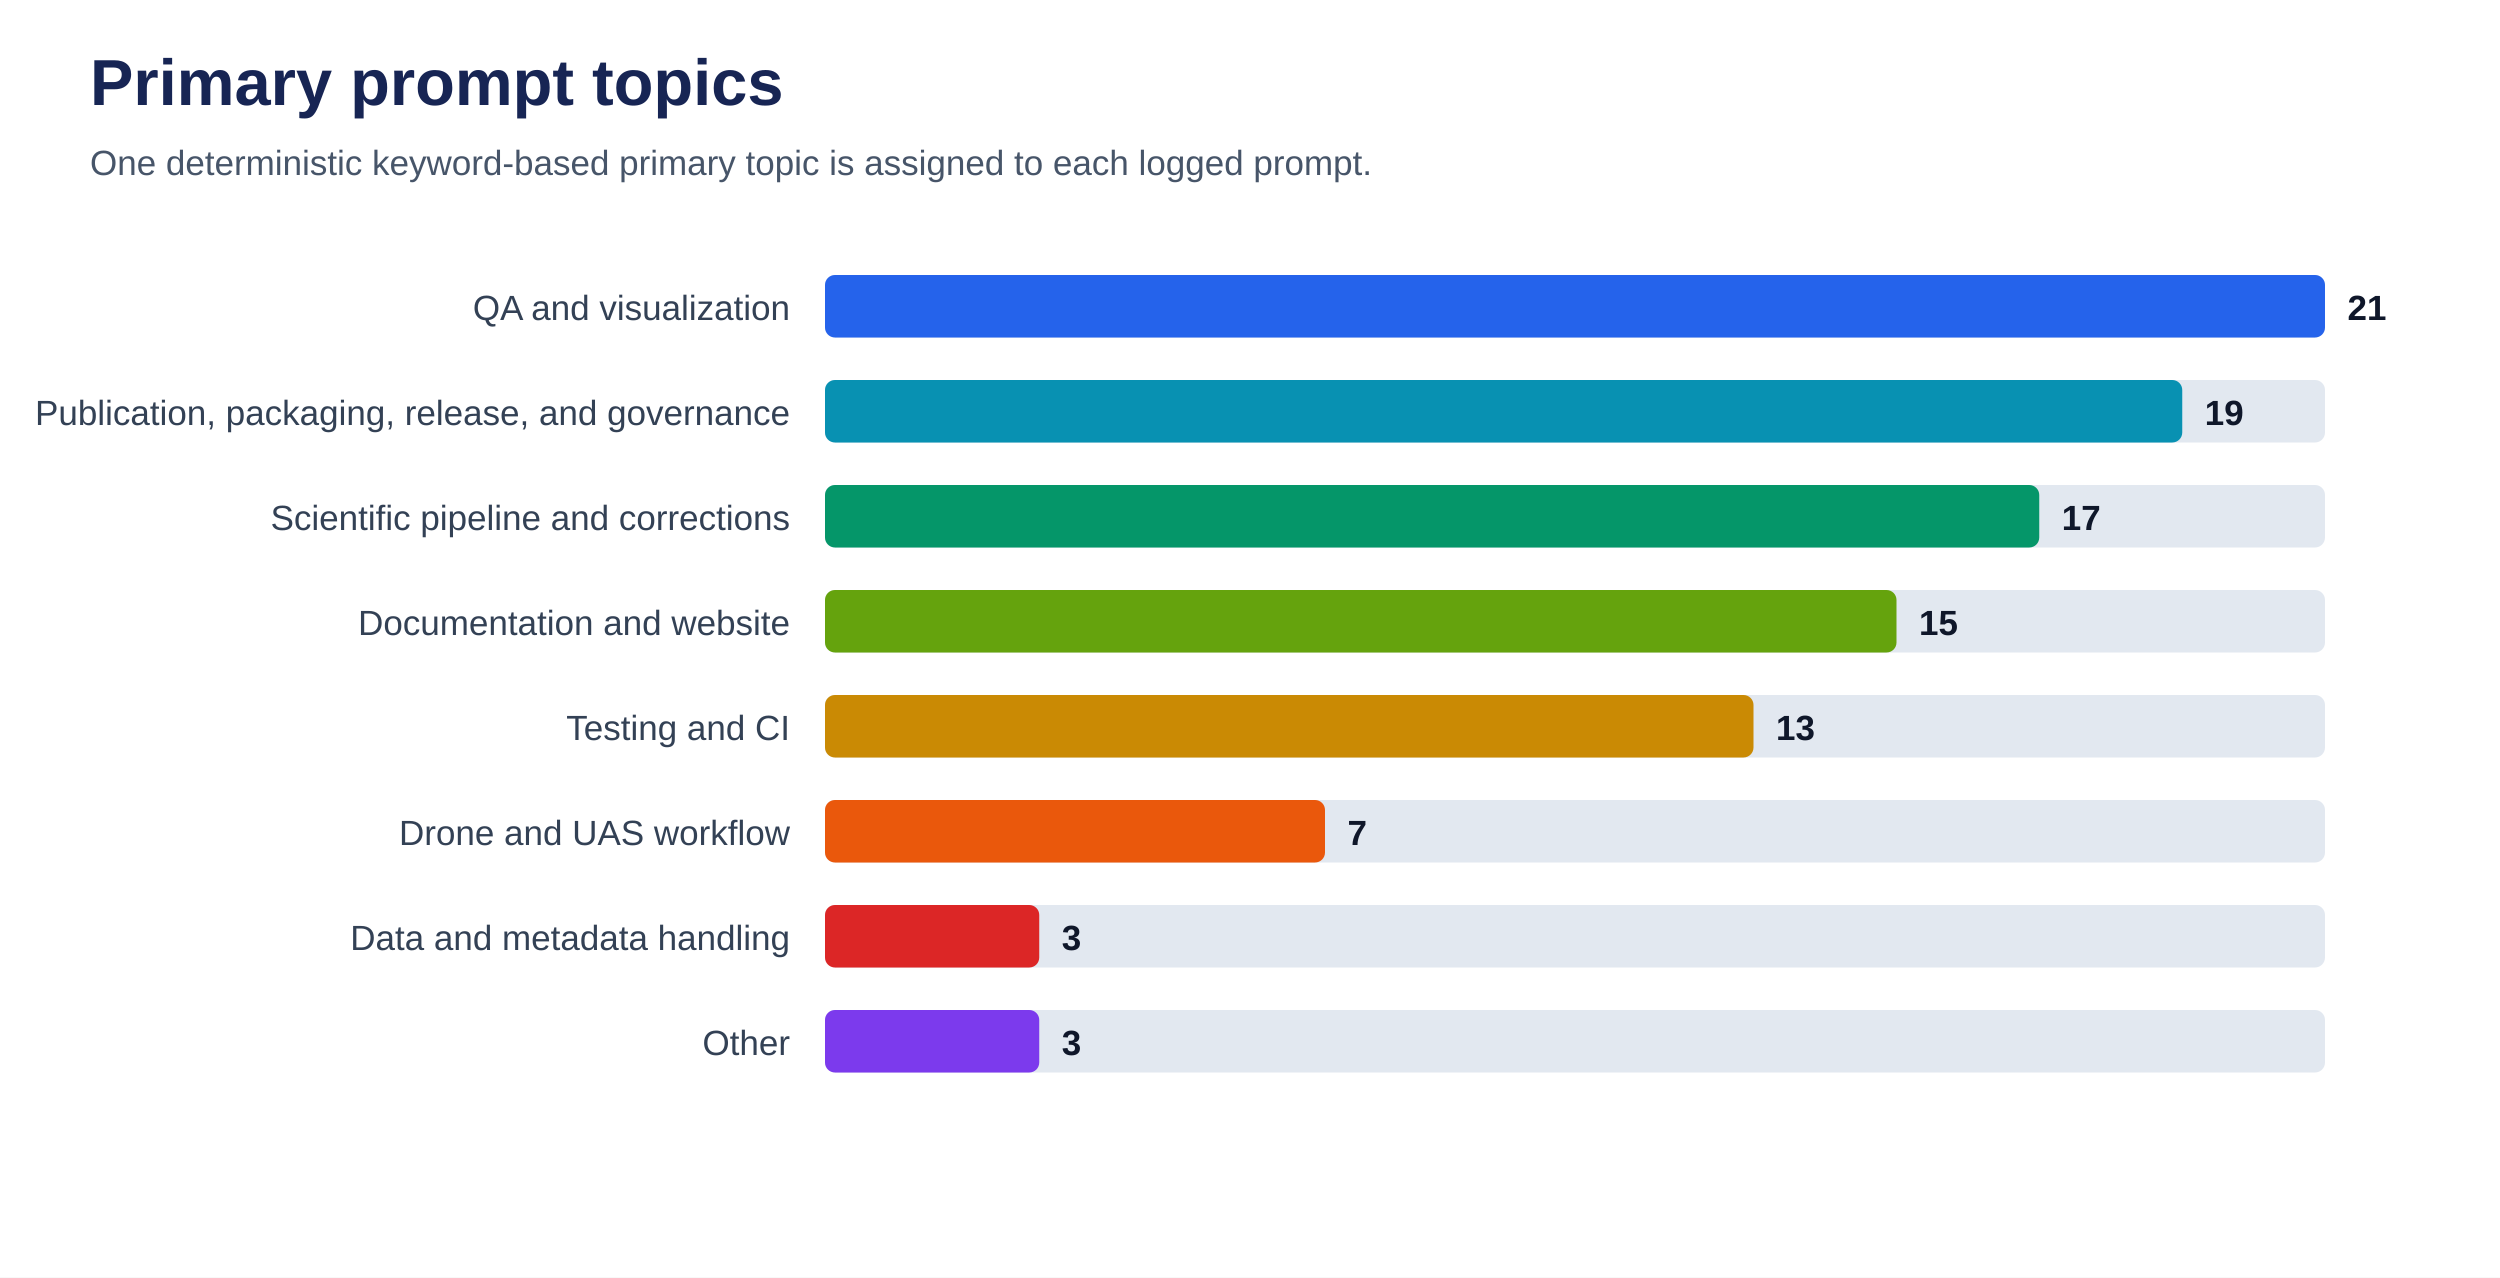
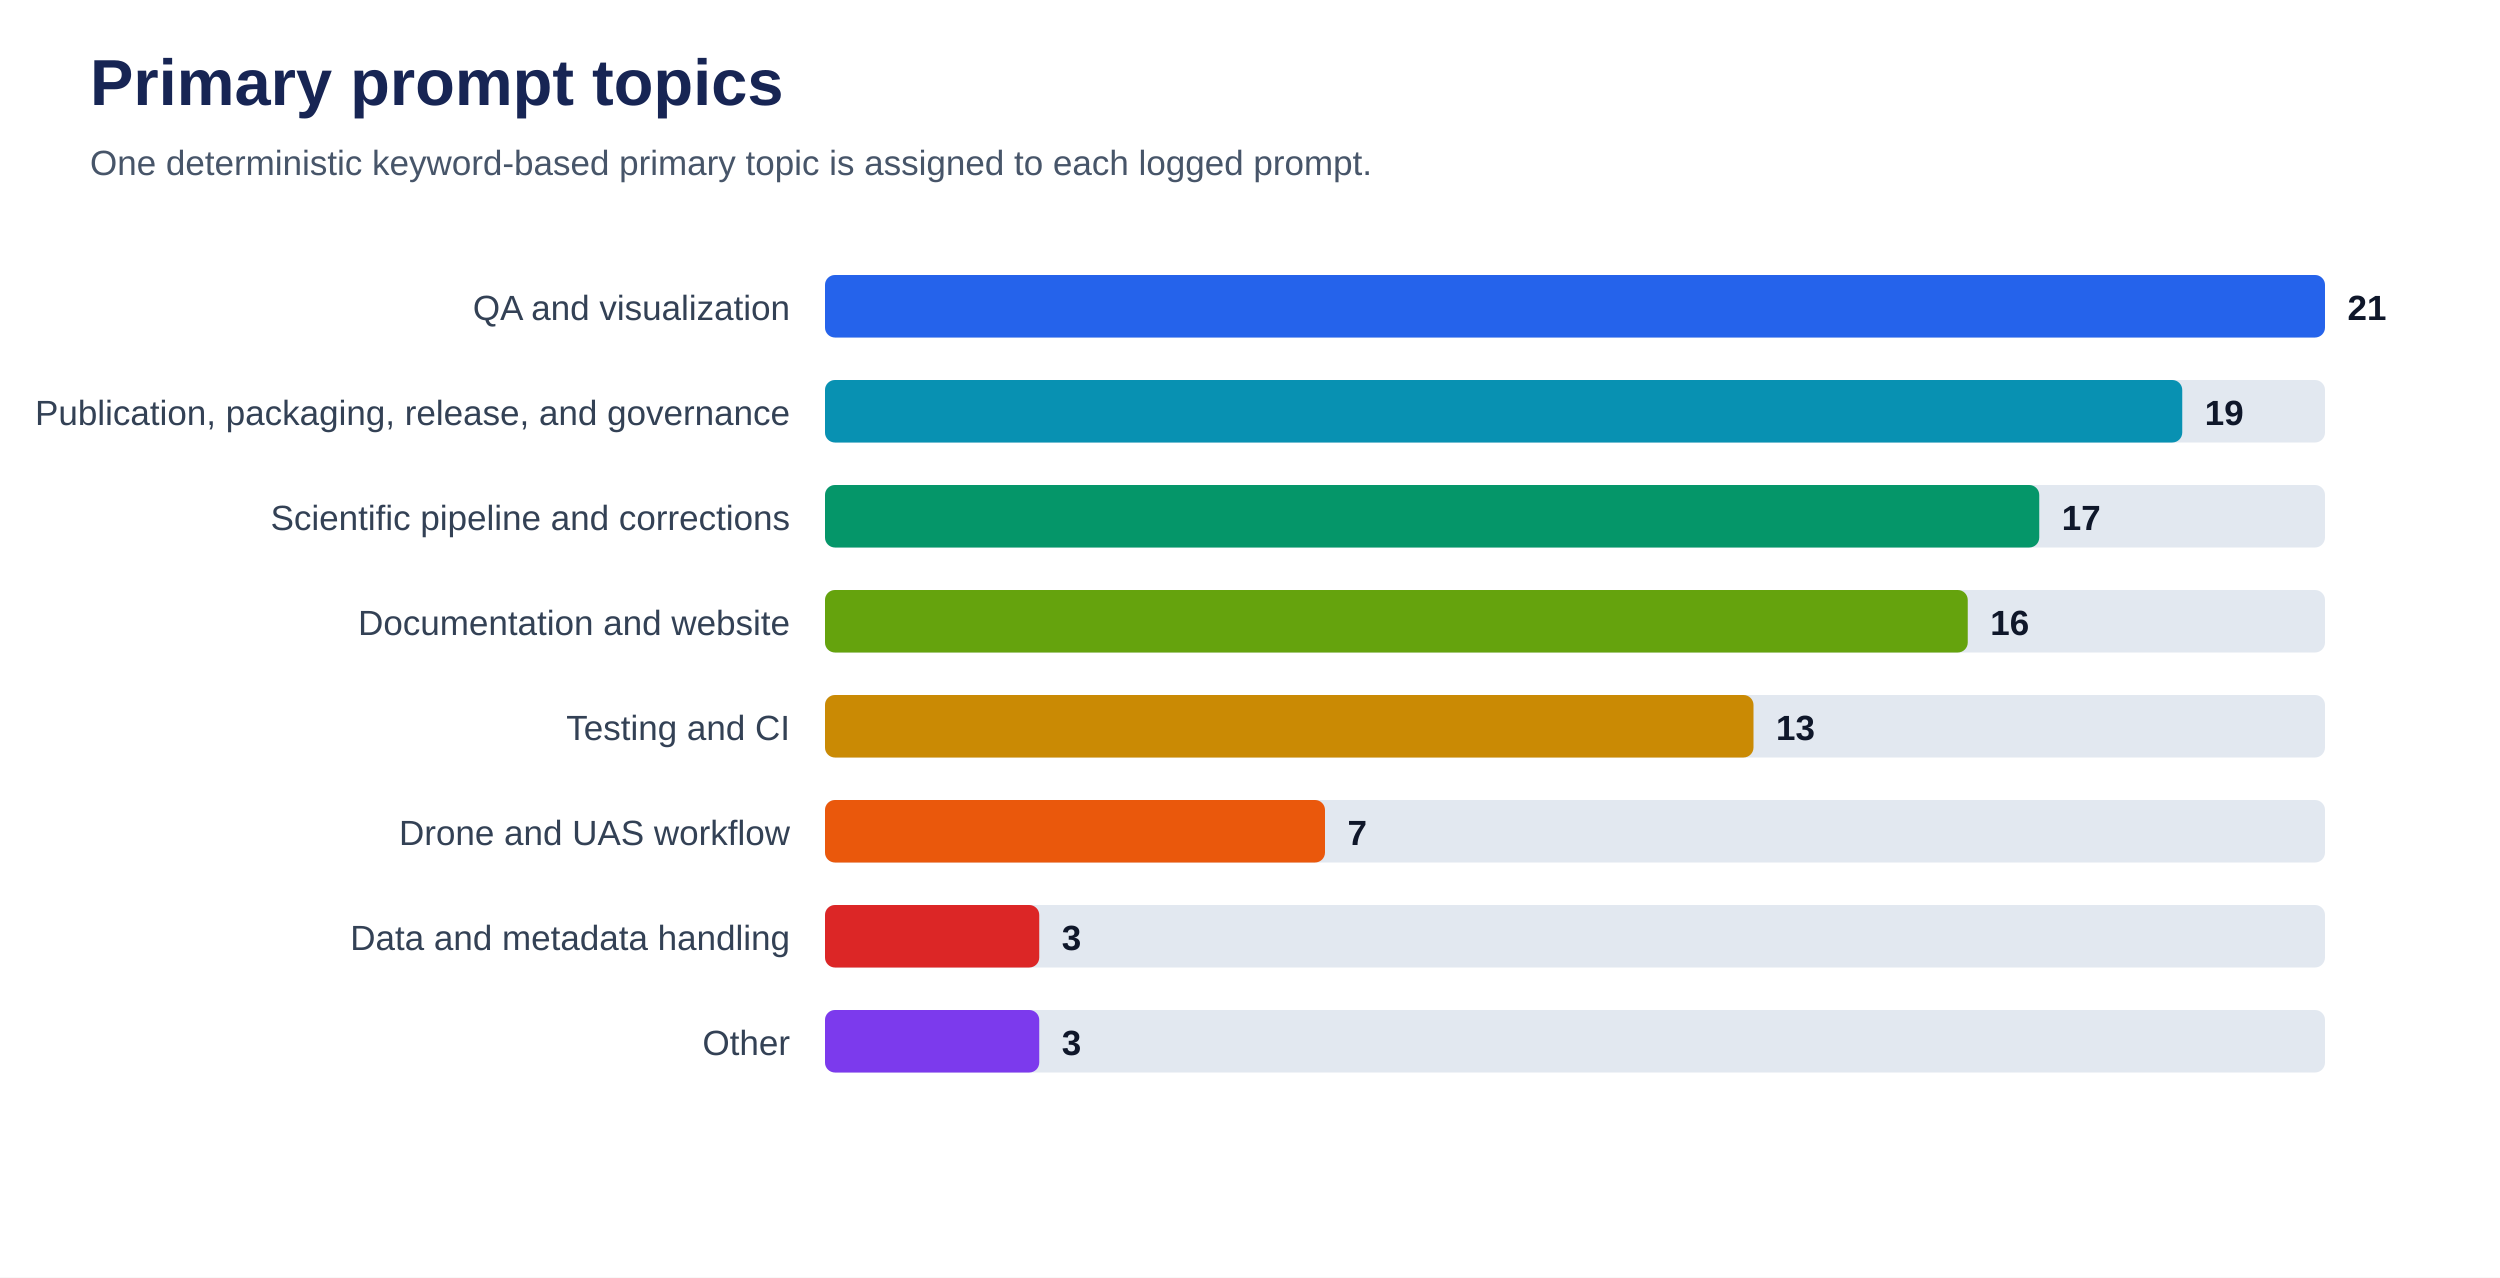
<svg xmlns="http://www.w3.org/2000/svg" viewBox="0 0 1000 511" role="img" aria-labelledby="title desc">
  <rect width="100%" height="100%" fill="#ffffff" />
  <text x="36" y="42" font-family="Arial, sans-serif" font-size="26" font-weight="700" fill="#172554">Primary prompt topics</text>
  <text x="36" y="70" font-family="Arial, sans-serif" font-size="14" fill="#475569">One deterministic keyword-based primary topic is assigned to each logged prompt.</text>
  <text x="316" y="128" text-anchor="end" font-family="Arial, sans-serif" font-size="14" fill="#334155">QA and visualization</text>
  <rect x="330" y="110" width="600" height="25" rx="4" fill="#e2e8f0" />
  <rect x="330" y="110" width="600.0" height="25" rx="4" fill="#2563eb" />
  <text x="939.0" y="128" font-family="Arial, sans-serif" font-size="14" font-weight="700" fill="#0f172a">21</text>
  <text x="316" y="170" text-anchor="end" font-family="Arial, sans-serif" font-size="14" fill="#334155">Publication, packaging, release, and governance</text>
  <rect x="330" y="152" width="600" height="25" rx="4" fill="#e2e8f0" />
  <rect x="330" y="152" width="542.9" height="25" rx="4" fill="#0891b2" />
  <text x="881.9" y="170" font-family="Arial, sans-serif" font-size="14" font-weight="700" fill="#0f172a">19</text>
  <text x="316" y="212" text-anchor="end" font-family="Arial, sans-serif" font-size="14" fill="#334155">Scientific pipeline and corrections</text>
  <rect x="330" y="194" width="600" height="25" rx="4" fill="#e2e8f0" />
  <rect x="330" y="194" width="485.7" height="25" rx="4" fill="#059669" />
  <text x="824.7" y="212" font-family="Arial, sans-serif" font-size="14" font-weight="700" fill="#0f172a">17</text>
  <text x="316" y="254" text-anchor="end" font-family="Arial, sans-serif" font-size="14" fill="#334155">Documentation and website</text>
  <rect x="330" y="236" width="600" height="25" rx="4" fill="#e2e8f0" />
-   <rect x="330" y="236" width="428.6" height="25" rx="4" fill="#65a30d" />
-   <text x="767.6" y="254" font-family="Arial, sans-serif" font-size="14" font-weight="700" fill="#0f172a">15</text>
+   <rect x="330" y="236" width="457.1" height="25" rx="4" fill="#65a30d" />
+   <text x="796.1" y="254" font-family="Arial, sans-serif" font-size="14" font-weight="700" fill="#0f172a">16</text>
  <text x="316" y="296" text-anchor="end" font-family="Arial, sans-serif" font-size="14" fill="#334155">Testing and CI</text>
  <rect x="330" y="278" width="600" height="25" rx="4" fill="#e2e8f0" />
  <rect x="330" y="278" width="371.4" height="25" rx="4" fill="#ca8a04" />
  <text x="710.4" y="296" font-family="Arial, sans-serif" font-size="14" font-weight="700" fill="#0f172a">13</text>
  <text x="316" y="338" text-anchor="end" font-family="Arial, sans-serif" font-size="14" fill="#334155">Drone and UAS workflow</text>
  <rect x="330" y="320" width="600" height="25" rx="4" fill="#e2e8f0" />
  <rect x="330" y="320" width="200.0" height="25" rx="4" fill="#ea580c" />
  <text x="539.0" y="338" font-family="Arial, sans-serif" font-size="14" font-weight="700" fill="#0f172a">7</text>
  <text x="316" y="380" text-anchor="end" font-family="Arial, sans-serif" font-size="14" fill="#334155">Data and metadata handling</text>
  <rect x="330" y="362" width="600" height="25" rx="4" fill="#e2e8f0" />
  <rect x="330" y="362" width="85.7" height="25" rx="4" fill="#dc2626" />
  <text x="424.7" y="380" font-family="Arial, sans-serif" font-size="14" font-weight="700" fill="#0f172a">3</text>
  <text x="316" y="422" text-anchor="end" font-family="Arial, sans-serif" font-size="14" fill="#334155">Other</text>
  <rect x="330" y="404" width="600" height="25" rx="4" fill="#e2e8f0" />
  <rect x="330" y="404" width="85.7" height="25" rx="4" fill="#7c3aed" />
  <text x="424.7" y="422" font-family="Arial, sans-serif" font-size="14" font-weight="700" fill="#0f172a">3</text>
</svg>
